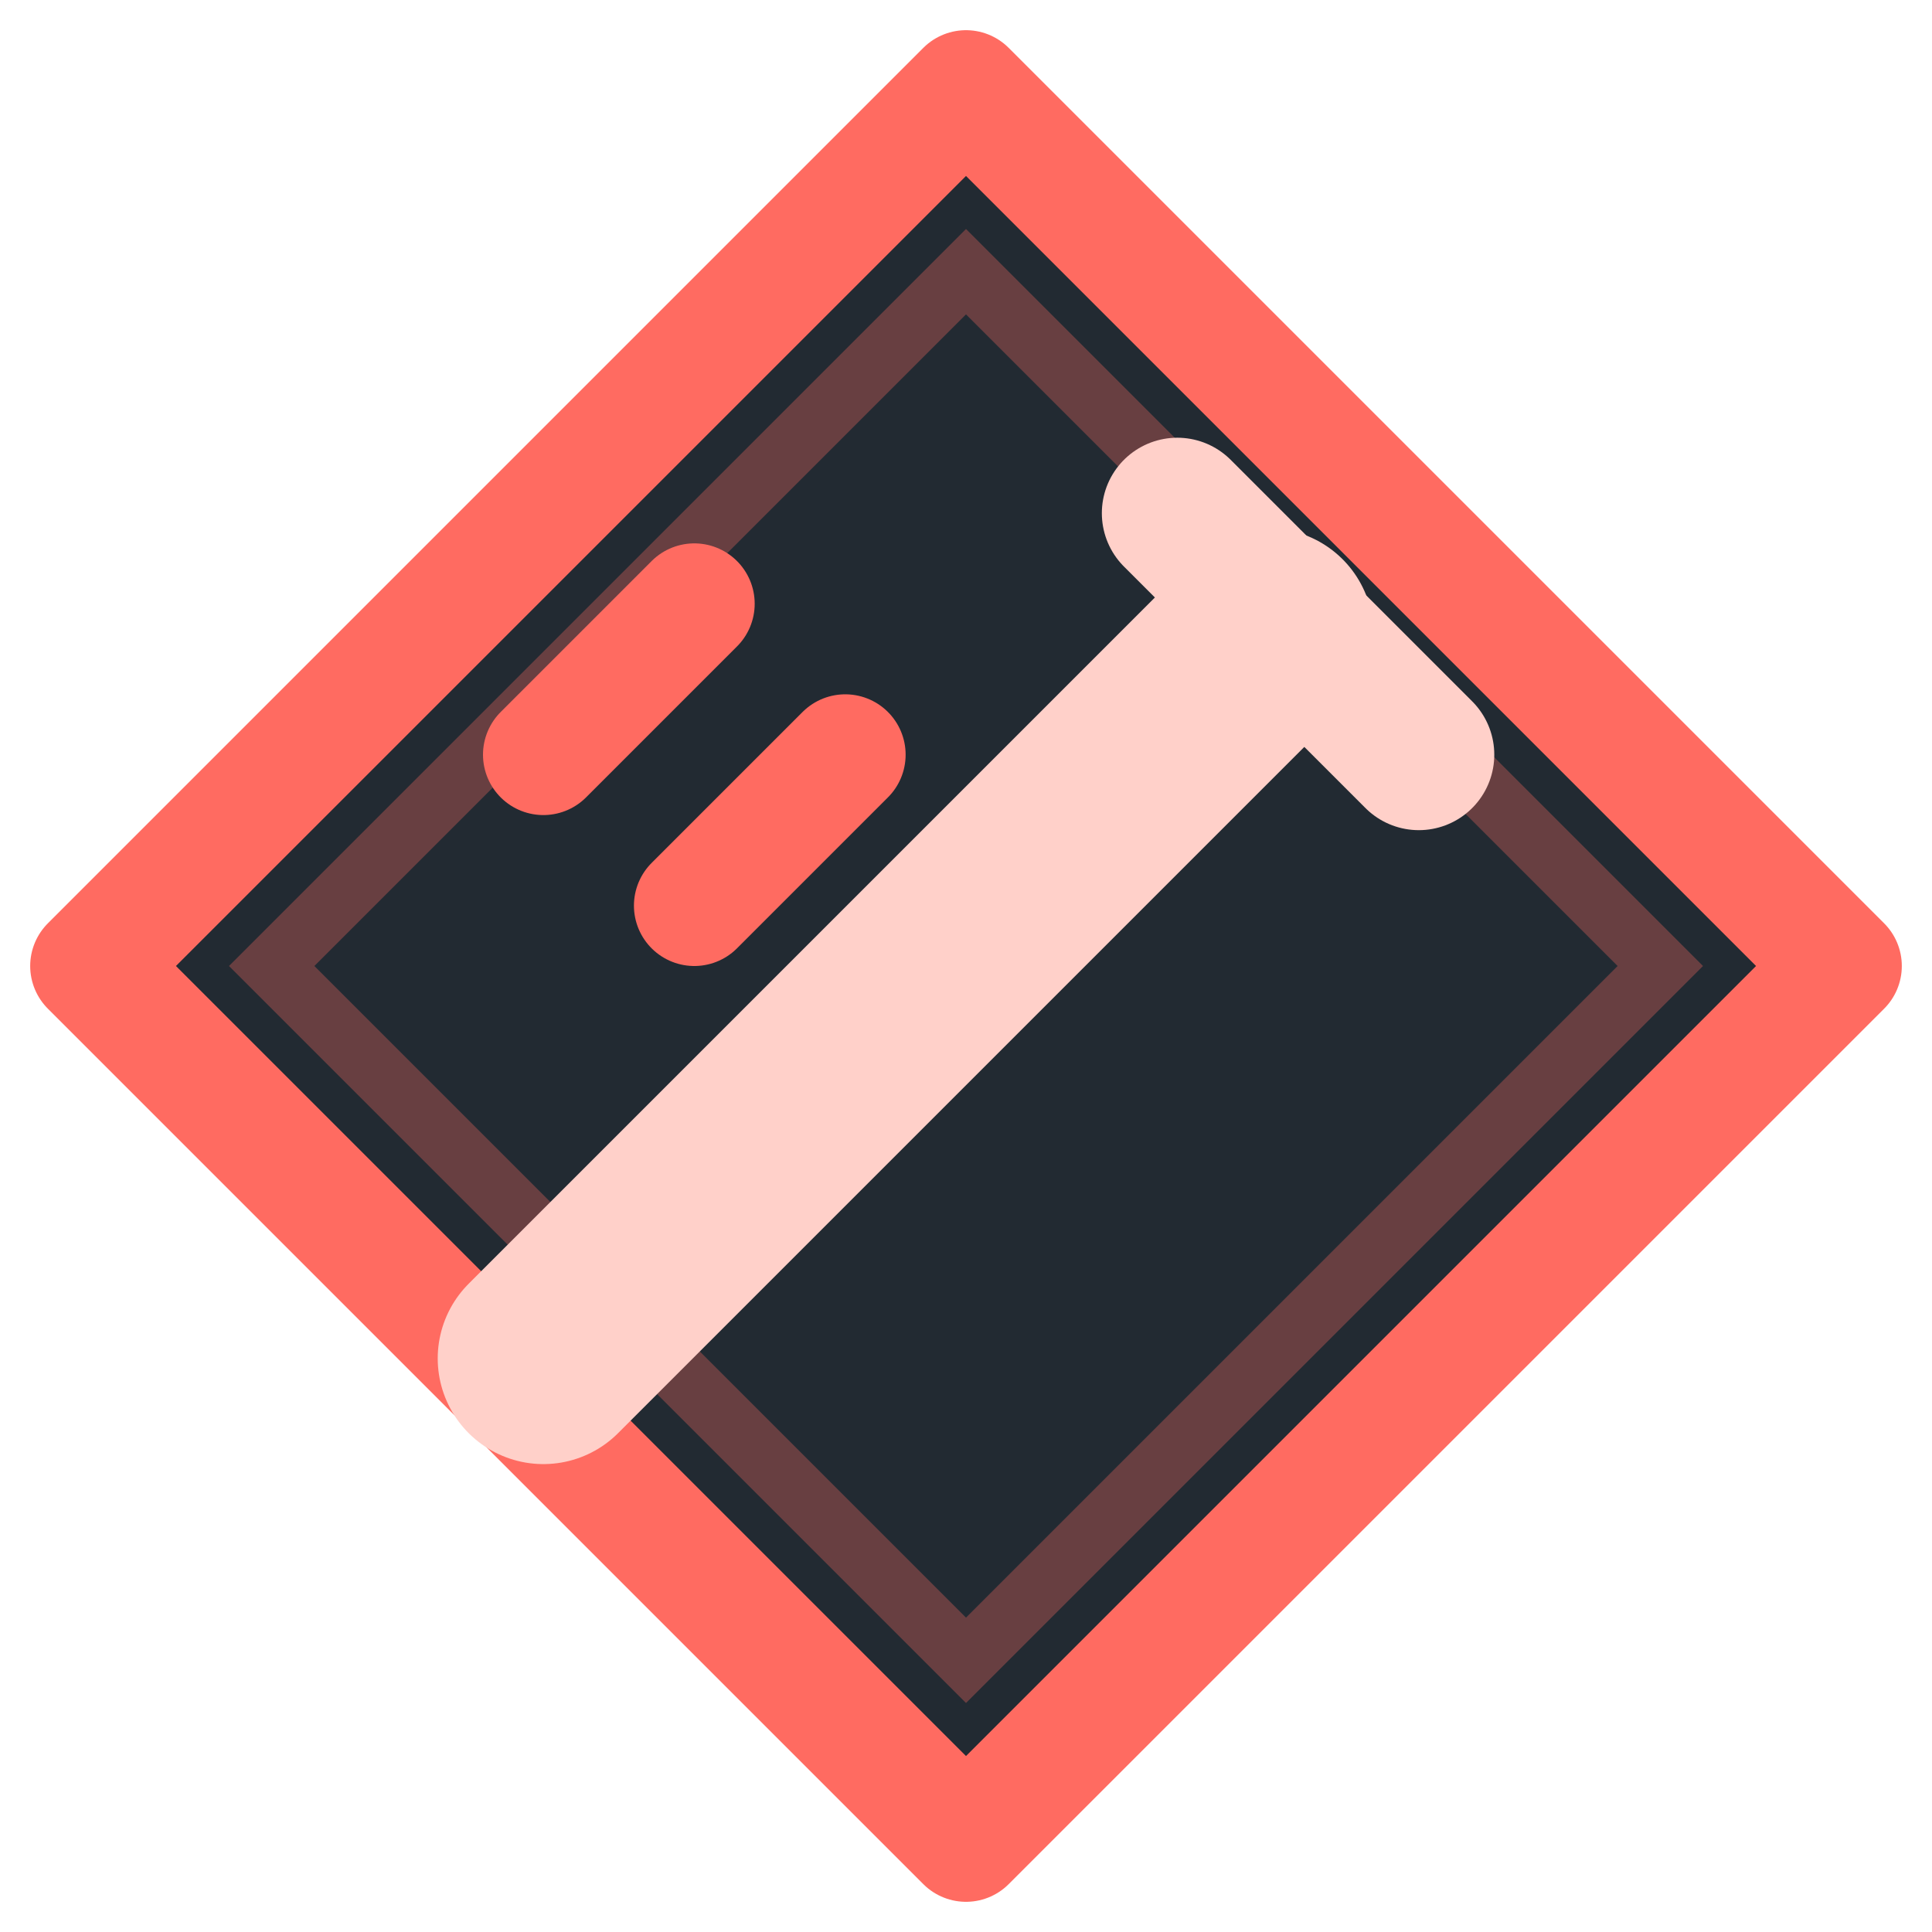
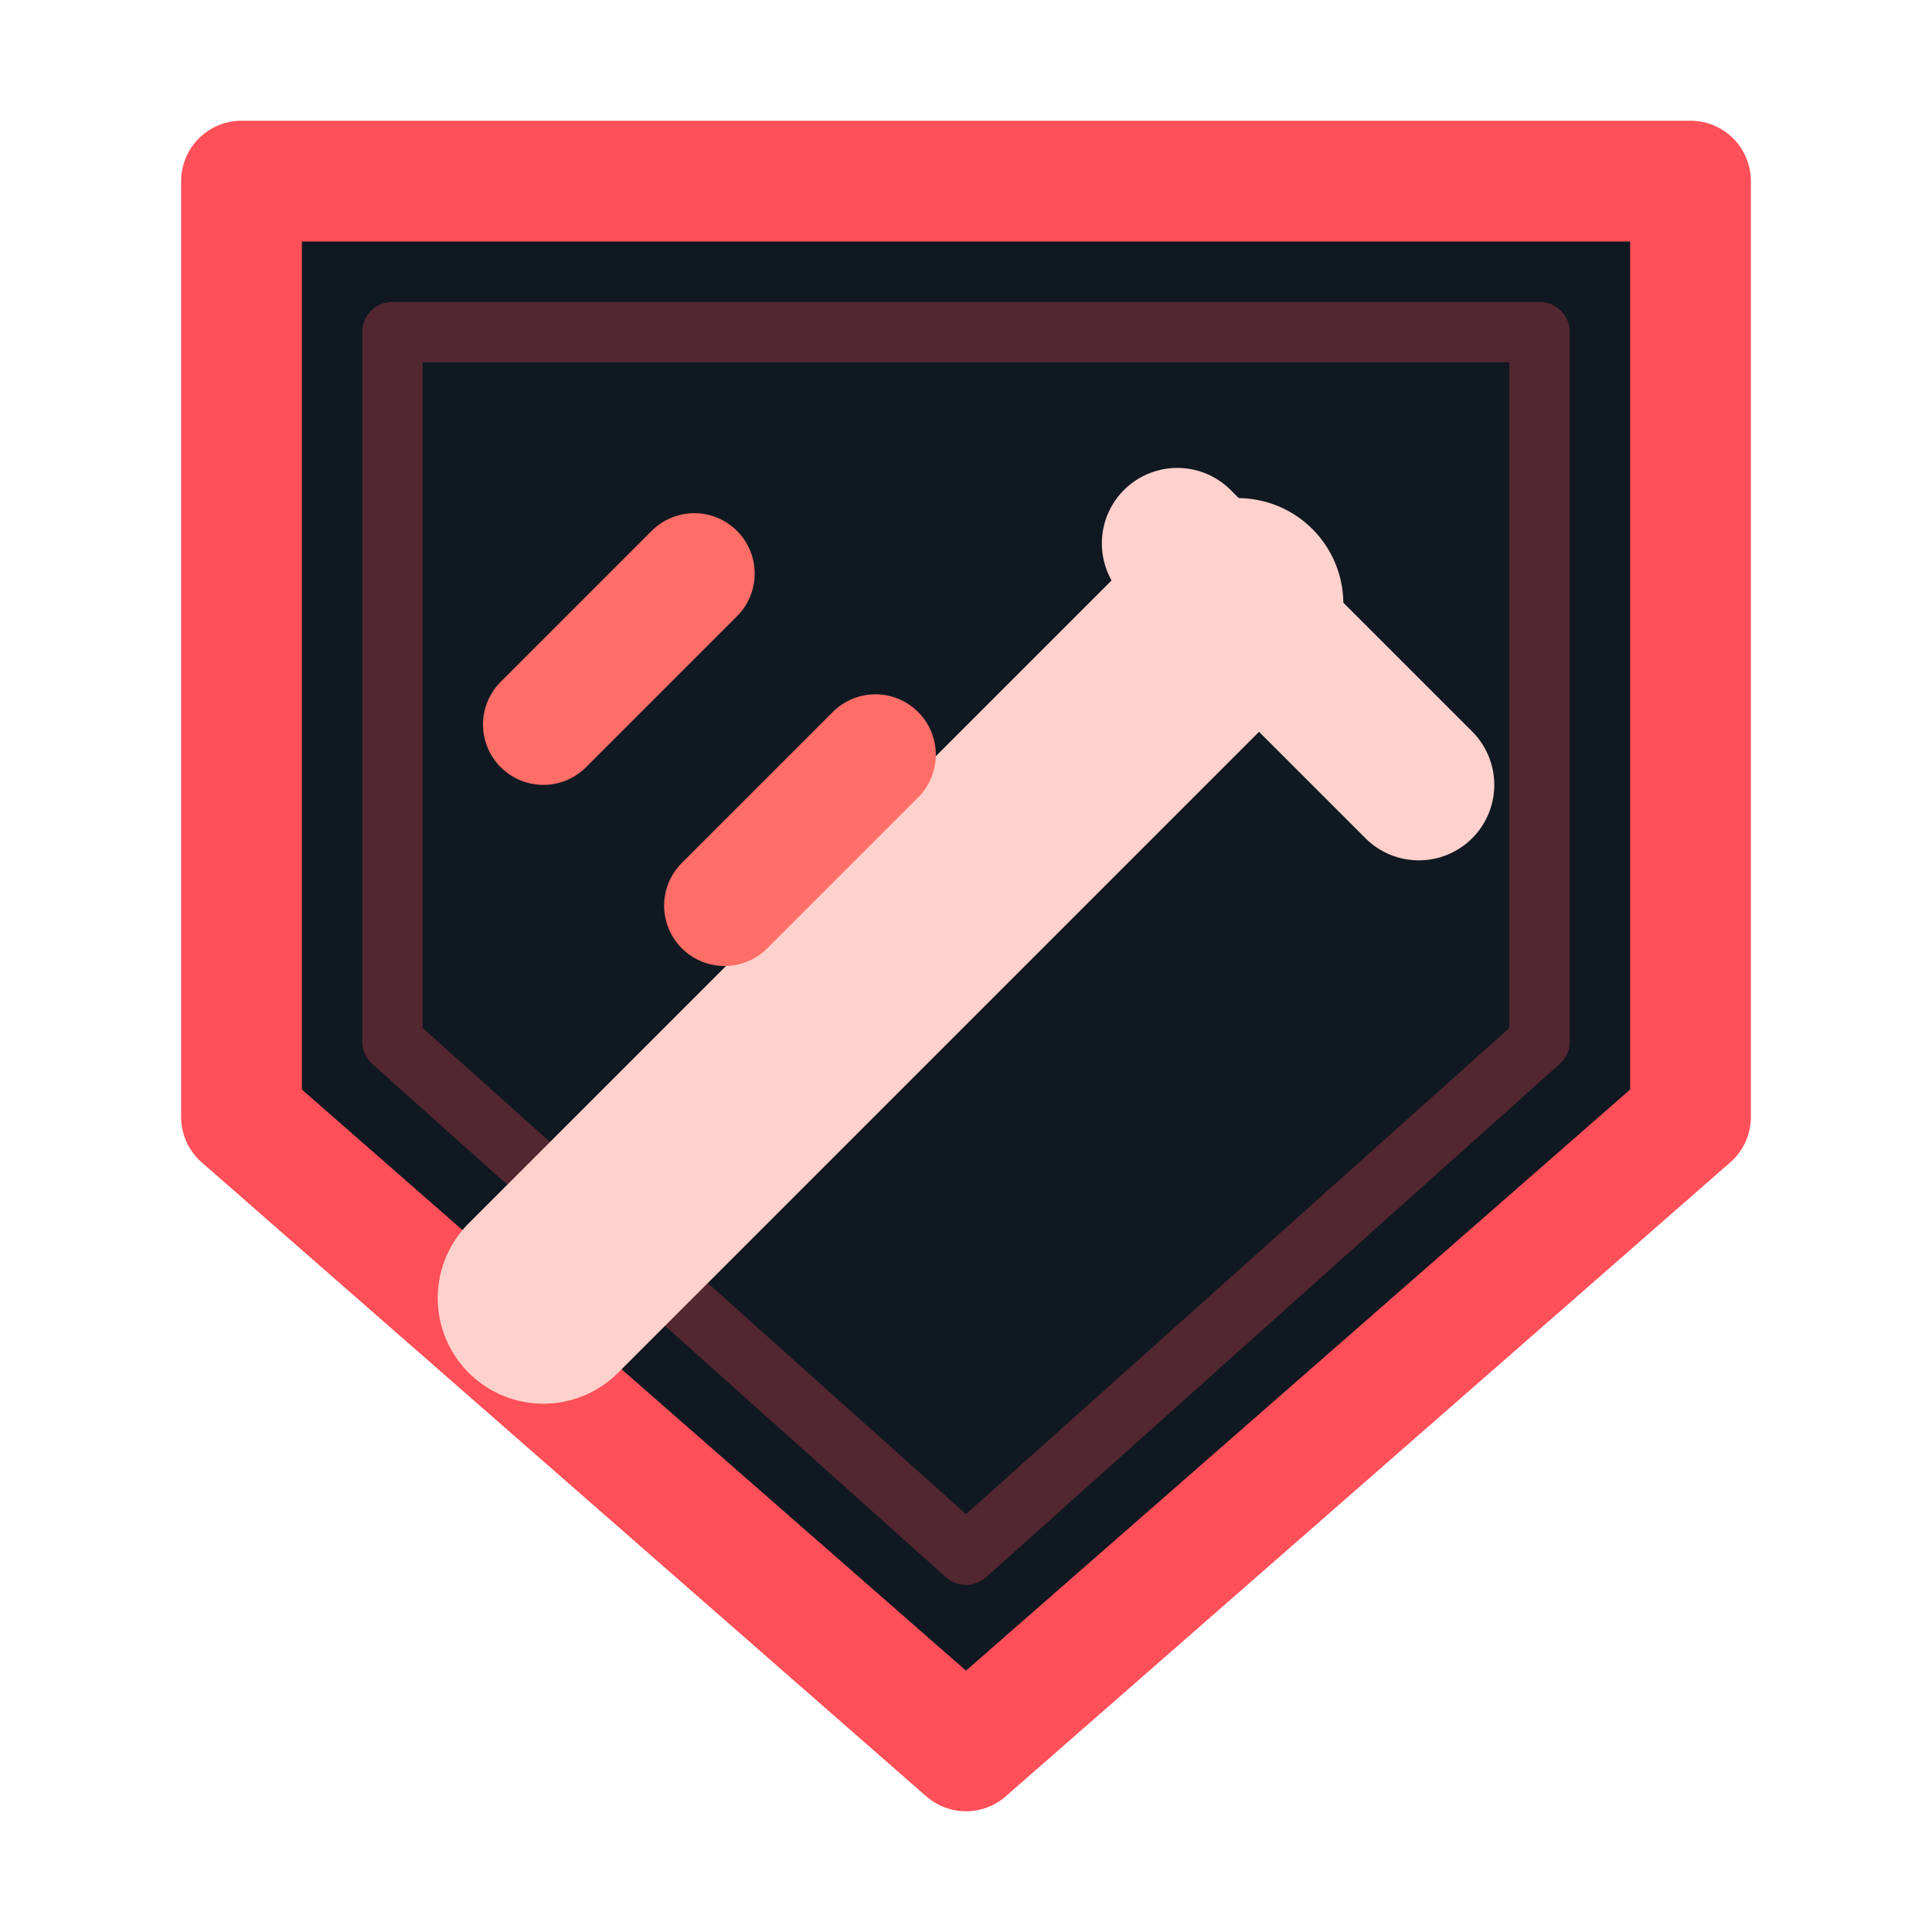
- <svg xmlns="http://www.w3.org/2000/svg" viewBox="0 0 64 64" width="64" height="64">
-   <path d="M32 3L61 32 32 61 3 32z" fill="#101821" fill-opacity=".92" stroke="#ff6b61" stroke-width="4" stroke-linejoin="round" />
-   <path d="M32 9L55 32 32 55 9 32z" fill="none" stroke="#ff6b61" stroke-opacity=".32" stroke-width="2" />
-   <path d="M18 45l24-24" stroke="#ffd0c9" stroke-width="7" stroke-linecap="round" />
-   <path d="M23 20l-5 5M28 25l-5 5" stroke="#ff6b61" stroke-width="4" stroke-linecap="round" />
-   <path d="M39 17l8 8" stroke="#ffd0c9" stroke-width="5" stroke-linecap="round" />
+ <svg xmlns="http://www.w3.org/2000/svg" viewBox="0 0 64 64">
+   <path d="M8 6H56V37L32 58L8 37Z" fill="#101821" stroke="#ff4f58" stroke-width="4" stroke-linejoin="round" />
+   <path d="M13 11H51V34.5L32 51.5L13 34.5Z" fill="none" stroke="#ff4f58" stroke-opacity=".28" stroke-width="2" stroke-linejoin="round" />
+   <path d="M18 43L41 20" stroke="#ffd1cc" stroke-width="7" stroke-linecap="round" />
+   <path d="M23 19L18 24M29 25L24 30" stroke="#ff6d67" stroke-width="4" stroke-linecap="round" />
+   <path d="M39 18L47 26" stroke="#ffd1cc" stroke-width="5" stroke-linecap="round" />
</svg>
